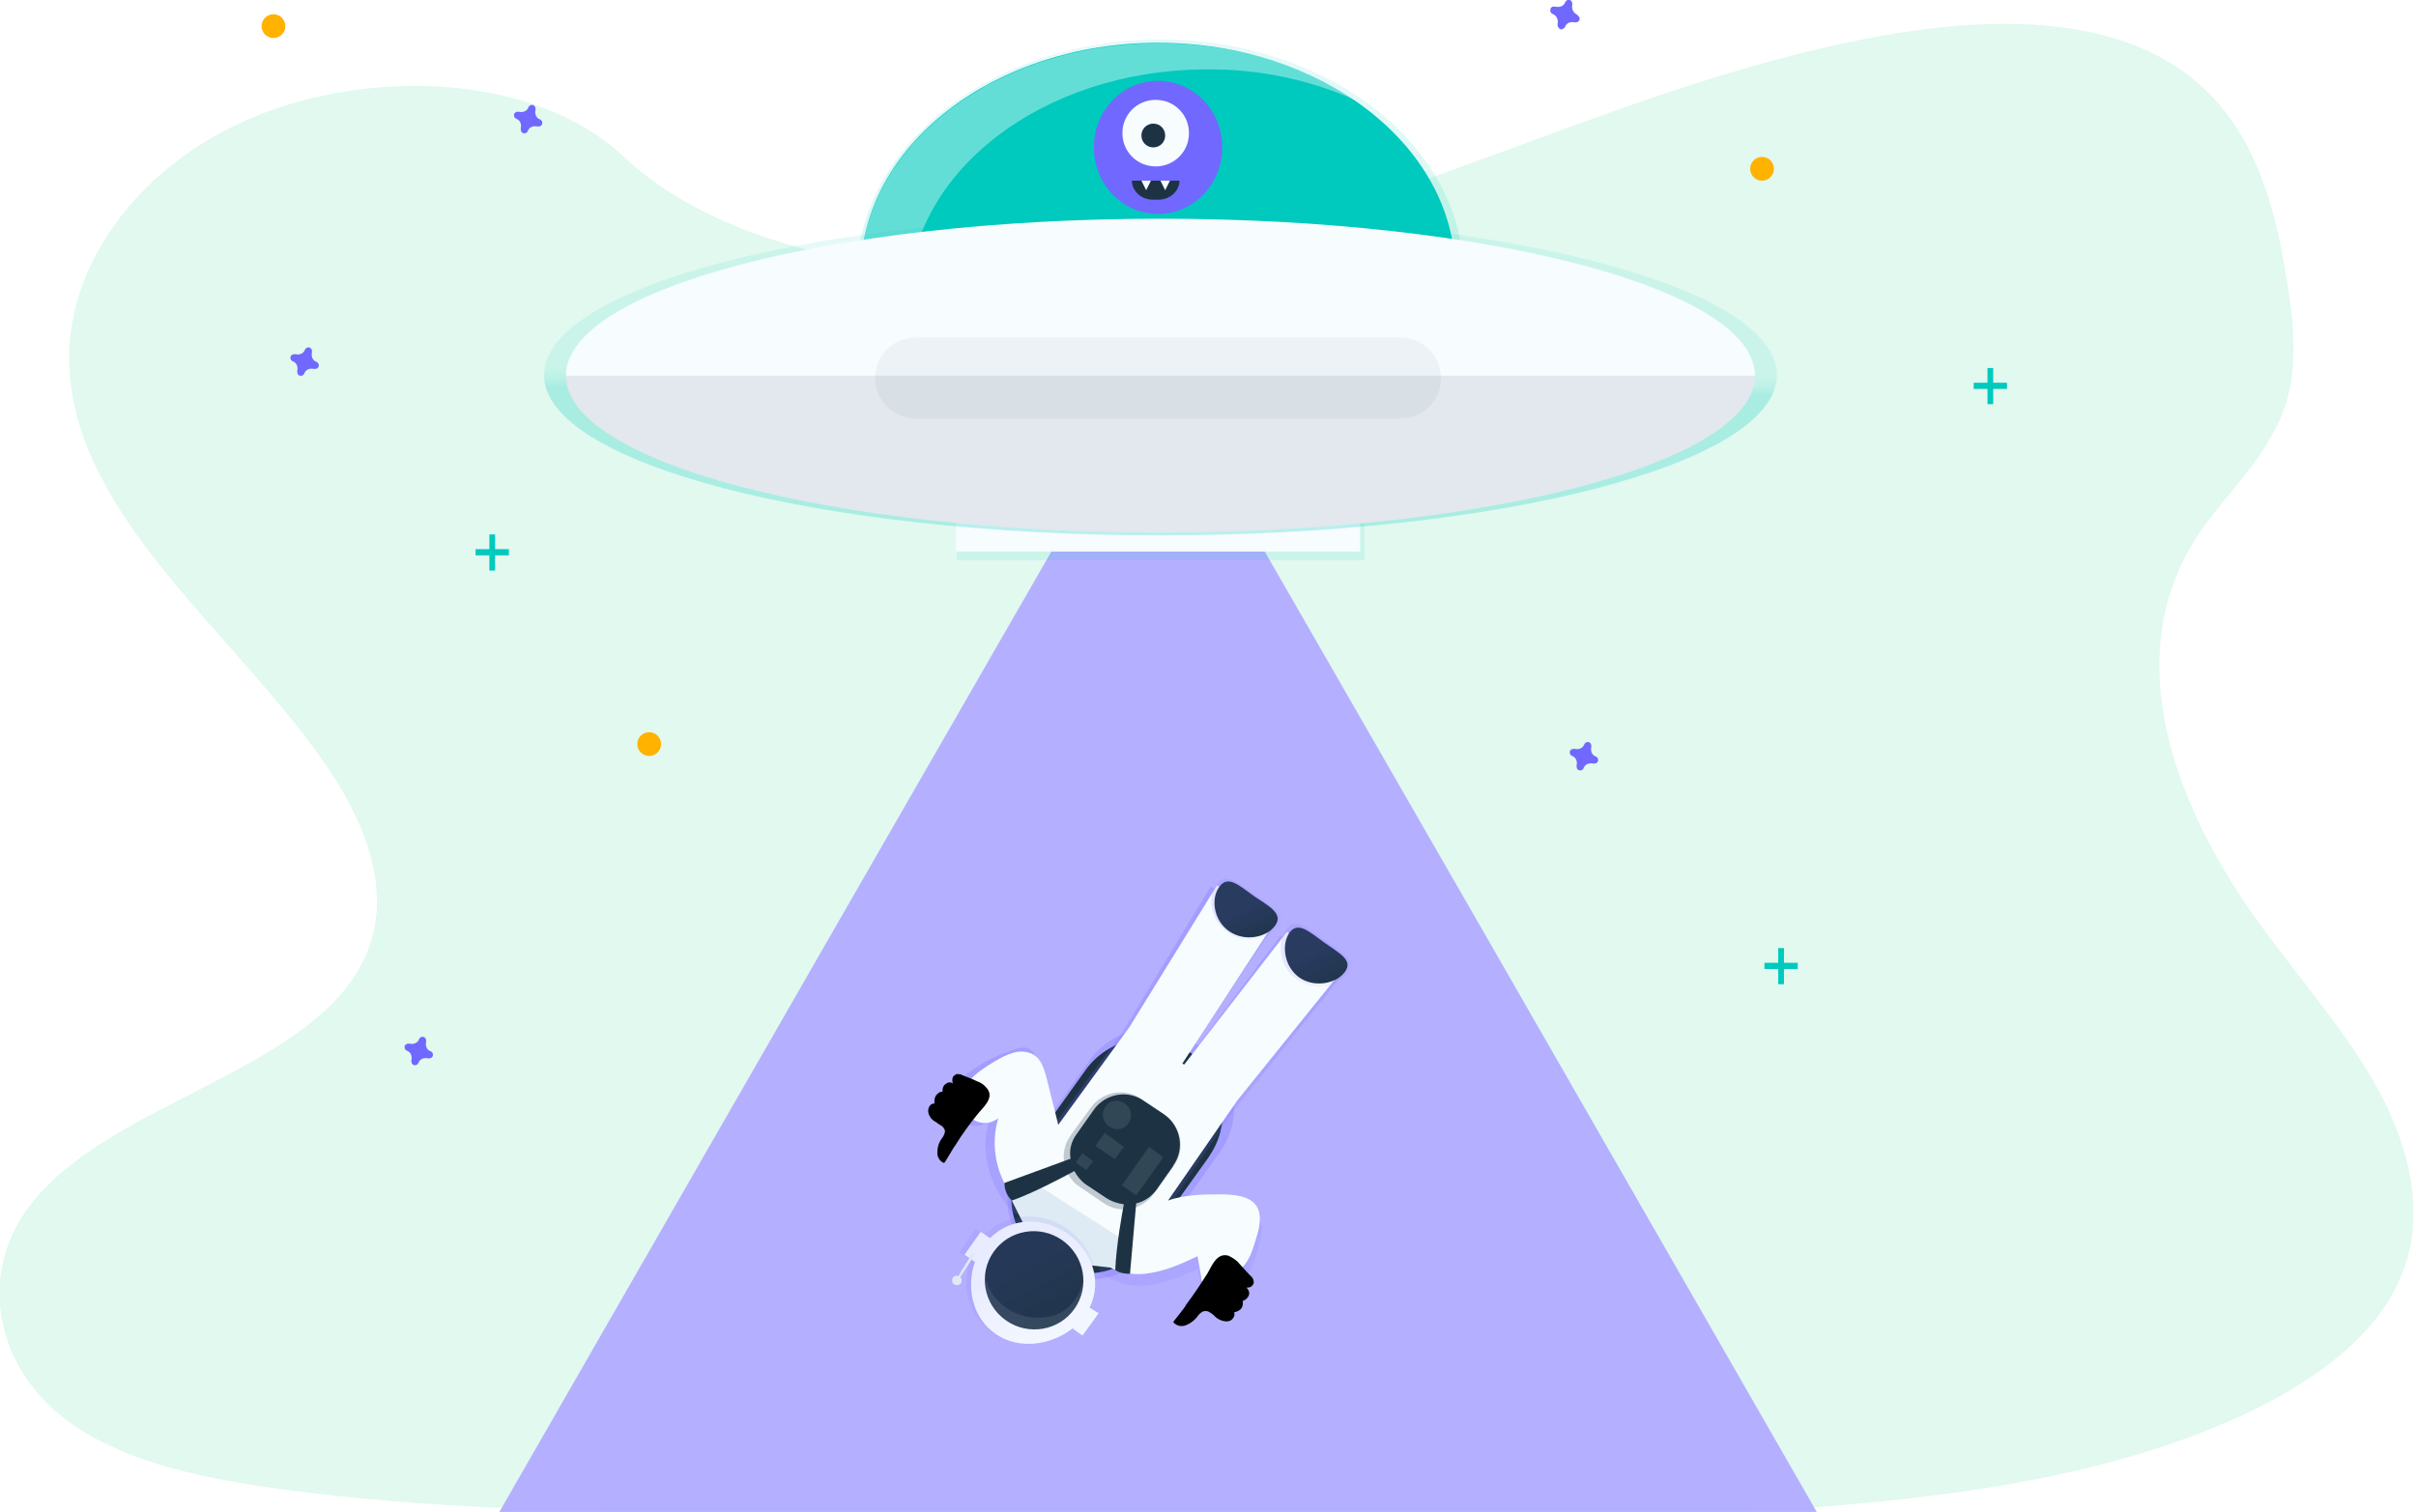
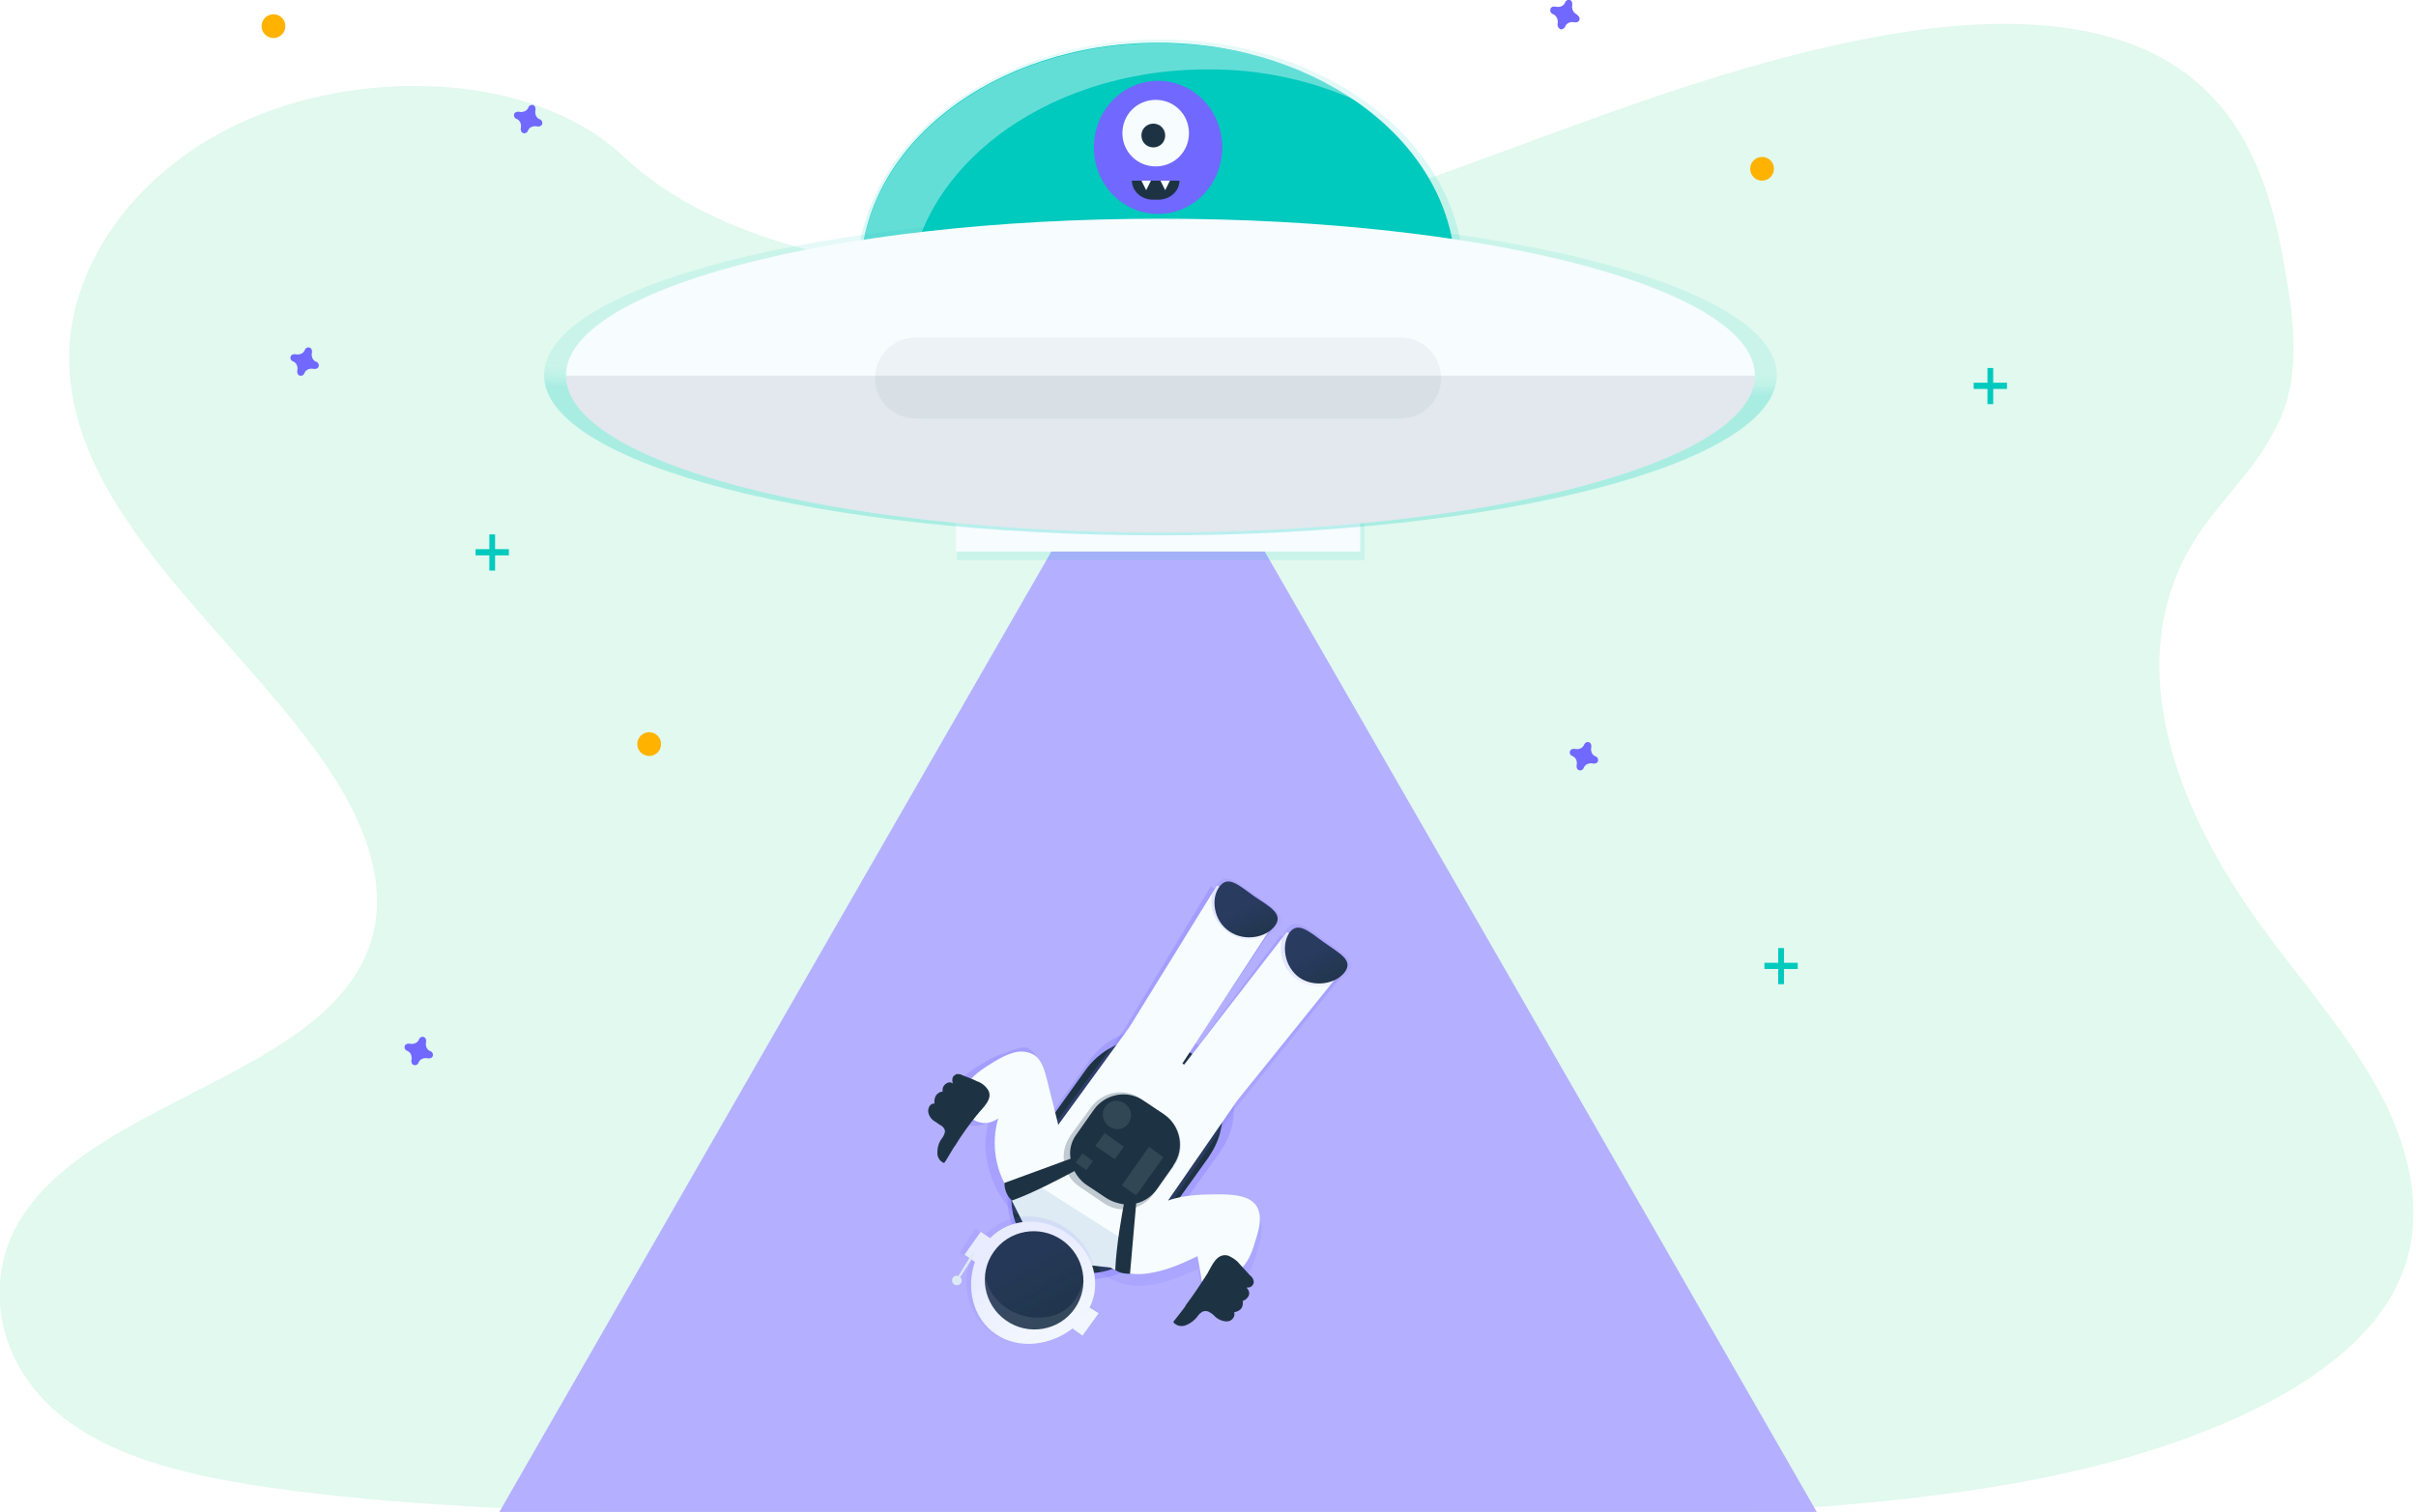
- <svg xmlns="http://www.w3.org/2000/svg" viewBox="0 0 508 318">
-   <style>@keyframes jelling{0%{transform-origin:top center;transform:scale3d(1,1,1)}50%{transform:scale3d(1.15,1,1)}}@keyframes rotating{0%{transform-origin:bottom center;transform:scale(1) rotate(0deg) translateY(0)}20%{transform:scale(.94) rotate(-2deg) translateY(-10px)}40%{transform:scale(1) rotate(2deg) translateY(-8px)}60%{transform:scale(.94) rotate(-4deg) translateY(-6px)}80%{transform:scale(1) rotate(4deg) translateY(-4px)}}@keyframes sliding{0%{transform-origin:center center;transform:rotate(-1.5deg) translateX(-3px)}50%{transform:rotate(0) translateX(0)}}@keyframes blinking{0%{opacity:1}50%{opacity:.1}}.base-color{fill:#b4afff}.base-color-high{fill:#7168ff}.accent-color-high{fill:#00c9bd}.accent-color-low{fill:#e1f9ef}.white{fill:#f7fcff}.grey{fill:#deebf4}.black{fill:#1d3344}.warning{fill:#ffb200}.jelling{animation:jelling 1.5s ease-in-out infinite both}.rotating{animation:rotating 4s ease-in-out infinite alternate both}.sliding{animation:sliding 1s ease-in-out infinite alternate both}.blinking{animation:blinking infinite both}.blinking-short{animation-duration:1s}.blinking-long{animation-delay:1s;animation-duration:2s}</style>
+ <svg xmlns="http://www.w3.org/2000/svg" version="1.1" viewBox="0 0 508 318">
+   <style>
+         .base-color { fill: #b4afff; } .base-color-low { fill: #e9e8ff; } .base-color-high { fill: #7168ff; } .accent-color { fill: #9bebd0; } .accent-color-high { fill: #00c9bd; } .accent-color-low { fill: #e1f9ef; } .white { fill: #f7fcff; } .grey { fill: #deebf4; } .black { fill: #1D3344; } .warning { fill: #ffb200; } .jelling { animation: jelling 1.5s ease-in-out infinite both; } @keyframes jelling { 0%, 100% { transform-origin: top center; transform: scale3d(1, 1, 1); } 50% { transform: scale3d(1.15, 1, 1); } } .rotating { animation: rotating 4s ease-in-out infinite alternate both; } @keyframes rotating { 0%, 100% { transform-origin: bottom center; } 0% { transform: scale(1) rotate(0deg) translateY(0); } 20% { transform: scale(0.94) rotate(-2deg) translateY(-10px); } 40% { transform: scale(1) rotate(2deg) translateY(-8px); } 60% { transform: scale(0.94) rotate(-4deg) translateY(-6px); } 80% { transform: scale(1) rotate(4deg) translateY(-4px); } } .sliding { animation: sliding 1s ease-in-out infinite alternate both; } @keyframes sliding { 0%, 100% { transform-origin: center center; } 0% { transform: rotate(-1.5deg) translateX(-3px); } 50% { transform: rotate(0) translateX(0); } 100% { transform: rotate(1.5deg) translateX(3px); } } .blinking { animation: blinking infinite both; } @keyframes blinking { 0% { opacity: 1; } 50% { opacity: 0.1; } 100% { opacity: 1; } } .blinking-short { animation-duration: 1s; } .blinking-long { animation-delay: 1s; animation-duration: 2s; }
+     </style>
  <path id="space_blob" d="M212.7 57.1c32.5-1 63.5-10.8 93.1-21.5S364.7 13 396.4 7.4c20.4-3.6 43.8-4.2 60.2 6 15.8 9.8 21 26.7 23.7 42.4 2.1 11.8 3.9 24.7-2.4 35.3-3.9 7.7-10.9 14.1-15.8 21.5-16.8 25.6-4.9 57.1 13.3 82.1 8.5 11.7 18.5 22.9 25.1 35.3 6.6 12.5 9.7 26.8 3.9 39.5-5.7 12.6-19.4 22.1-34.1 28.7-30 13.5-65.4 17.4-99.9 19.6-76.3 4.8-153.1 2.8-229.6.6-28.3-.8-56.8-1.6-84.6-5.6-15.5-2.3-31.4-5.8-42.7-14.5-14.3-11-17.8-29.6-8.2-43.4 16-23.1 60.3-28.9 71.5-53.7 6.2-13.7-.2-28.9-9.1-41.5-19.2-27.2-51.4-51-53.1-82.1-1.2-21.3 14.3-42.7 38.3-52.8 25.1-10.6 59.9-9.3 78.4 8.3 19.1 17.9 52.6 24.9 81.4 24z" class="accent-color-low" />
  <path id="cone_of_light" d="M243.5 77l69.3 120.5L382 318H105l69.2-120.5z" class="base-color jelling" />
  <g id="astroboy" class="rotating">
    <g id="backpack">
      <linearGradient id="backpack_sd" x1="-75.739" x2="-74.739" y1="-618.323" y2="-618.323" gradientTransform="matrix(28.6054 -47.9458 -31.2508 -13.5574 -16906.672 -11795.325)" gradientUnits="userSpaceOnUse">
        <stop offset="0" stop-color="#7168ff" stop-opacity=".25" />
        <stop offset=".5" stop-color="#7168ff" stop-opacity=".15" />
        <stop offset="1" stop-color="#7168ff" stop-opacity=".1" />
      </linearGradient>
      <path fill="url(#backpack_sd)" d="M256.6 242.2l-14.5 20.3c-5 6.9-14.6 8.6-21.6 3.8l-1.9-1.2c-7.1-4.9-8.9-14.6-4-21.7 0-.1.1-.1.1-.2l14.5-20.3c5-6.9 14.6-8.6 21.6-3.8l1.9 1.2c7.1 4.9 8.9 14.7 4 21.7-.1.1-.1.1-.1.2z" />
      <path d="M219.8 265l-.4-.2c-7.1-4.9-8.9-14.6-4-21.7 0-.1.1-.1.1-.2l12.8-17.9c5-6.9 14.6-8.7 21.6-3.8l.4.2c7.1 4.9 8.9 14.6 4 21.7 0 .1-.1.1-.1.2l-12.8 17.9c-5 7-14.5 8.7-21.6 3.8z" class="black" />
    </g>
    <g id="body">
      <g id="silhouette">
        <linearGradient id="silhouette_sd" x1="-43.455" x2="-43.057" y1="-595.787" y2="-596.61" gradientTransform="matrix(78.3189 -.9684 .9686 -86.0876 4216.957 -51122.934)" gradientUnits="userSpaceOnUse">
          <stop offset="0" stop-color="#7168ff" stop-opacity=".25" />
          <stop offset=".5" stop-color="#7168ff" stop-opacity=".15" />
          <stop offset="1" stop-color="#7168ff" stop-opacity=".1" />
        </linearGradient>
        <path fill="url(#silhouette_sd)" d="M200.7 234.5c1.4 2.4 5.1 3 7.2 1.4-1.6 5.5-.3 11.7 3.1 16.6.6.8 2 3.1 3.1 2.8 1.1-.4 1.8-1.1 2.5-1.9l15.4 10.8-.4.6c-1.6 2.2.2 3.5 2.8 4.6 2.2.9 4.6 1.2 6.9.9 3.8-.4 7.2-1.9 10.6-3.4l.8 4.6c0 .5.3 1 .6 1.4.5.3 1.1.2 1.6 0 2.3-.8 4.8-1.6 6.5-3.4 1.6-1.8 2.3-4.1 3-6.5.6-2.3 1.6-5.4.1-7.4-1.6-2.1-3.6-3.7-6.2-3.7-4-.1-8.2-.1-12 1.1l13.4-19.8 22.2-27.7-12.6-8.8-21.2 28.3-.4-.2 19.7-29.4-12.8-9-18.4 30.4-14.1 19.2-.1-.5-2.6-9.6c-.6-2-1.2-4.2-3-5.3-1.3-.8-3.8.4-5.2.9-1.4.4-2.8 1.1-4 1.8-2.1 1.3-4.2 2.5-5.7 4.4-1.5 1.8-2.2 4.7-.8 6.8z" />
        <path d="M203 234c.8 1.1 1.9 1.8 3.2 2.1s2.6-.1 3.7-.9c-1.6 5.4-.6 11.3 2.7 16 .5.8 1.7 2.7 2.7 2.5.4-.1 1.3-1.3 1.9-2.3l16.2 11.3-.4.6c-1.6 2.2-.7 2.9 1.7 3.8 2.1.8 4.5 1.1 6.8.7 3.6-.5 7-2 10.3-3.6l.8 4.5c-.1.5.2 1 .6 1.4s1.2.2 1.6-.1c2.3-.8 4.6-1.6 6.4-3.4 1.7-1.8 2.3-4.1 3-6.4.7-2.2 1.2-4.8-.1-6.7-1.5-2-4.4-2.2-6.9-2.3-3.9 0-8 0-11.6 1.3l14.6-21.1 22-27.3-11.6-8.1-21.6 27.9-.4-.2 19.1-29.3-11.8-8.2-18.4 29.8-15 20.6-.1-.5-2.3-9.2c-.5-1.9-1.1-4.1-2.8-5.1-1.3-.7-2.8-.8-4.2-.4-1.4.4-2.7 1.1-3.9 1.8-2.1 1.3-4.1 2.5-5.6 4.4-1.3 1.7-1.9 4.5-.6 6.4z" class="white" />
        <path id="neck" d="M218.7 249.6l-5.9 2.6-.3-.2 2.9 5.8 13.6 8.3 6.3.7.7-6.2z" class="grey" />
      </g>
      <g id="controls">
        <linearGradient id="controls_sd" x1="-77.195" x2="-76.195" y1="-620.789" y2="-620.789" gradientTransform="matrix(10.7936 -19.9472 -19.0035 -9.9431 -10722.664 -7480.22)" gradientUnits="userSpaceOnUse">
          <stop offset="0" stop-color="#1D3344" stop-opacity=".25" />
          <stop offset=".54" stop-color="#1D3344" stop-opacity=".15" />
          <stop offset="1" stop-color="#1D3344" stop-opacity=".1" />
        </linearGradient>
        <path fill="url(#controls_sd)" d="M246.8 245.3l-4.3 5.9c-2.4 3.3-7.1 4.2-10.5 1.8l-5-3.4c-3.5-2.3-4.4-7.2-2-10.6 0-.1.1-.1.1-.2l4.3-5.9c2.4-3.3 7.1-4.2 10.5-1.8l5 3.4c3.5 2.3 4.4 7.2 2 10.6-.1.1-.1.1-.1.2z" />
        <path d="M244.8 234.4l-4.2-2.8c-3.4-2.5-8.2-1.6-10.6 1.8l-3.6 5.1c-1.2 1.6-1.6 3.4-1.3 5.2l-13.9 5.1s-.1 2.3 1.6 3.7c4.5-1.6 10.9-5 13.1-6.2.6 1.1 1.4 2.1 2.4 2.8l4.2 2.8c1.2.8 2.5 1.2 3.8 1.4-.3 1.6-1.6 8.6-1.8 13.8 1 .7 2 .8 3.1.8l1.3-14.8c1.7-.4 3.2-1.4 4.3-2.9l3.5-5v-.1c2.5-3.5 1.5-8.3-1.9-10.7z" class="black" />
-         <path d="M241.6 241.2l-5.7 8.1 3 2.1 5.7-8zm-9.3-2.9l-2 2.7 4.1 2.8 1.9-2.6zm-6.1 6.2l2.2 1.6 1.4-1.9-2.2-1.6zm7-7.6c1.4 1 3.2.7 4.1-.7s.6-3.1-.8-4.1-3.2-.7-4.1.7c-.9 1.3-.6 3.1.8 4.1z" class="white" opacity=".1" />
+         <path d="M241.6 241.2l-5.7 8.1 3 2.1 5.7-8zM232.3 238.3l-2 2.7 4.1 2.8 1.9-2.6zM226.2 244.5l2.2 1.6 1.4-1.9-2.2-1.6zM233.2 236.9c1.4 1 3.2.7 4.1-.7s.6-3.1-.8-4.1-3.2-.7-4.1.7c-.9 1.3-.6 3.1.8 4.1z" class="white" opacity=".1" />
      </g>
-       <path d="M246.7 278.1c.7.8 1.8 1 2.7.6 1-.4 1.7-1 2.3-1.7.3-.5.7-.9 1.3-1.2.5-.1 1-.1 1.5.3.4.2.8.6 1.2 1 .6.5 1.6.9 2.5.8s1.6-1.1 1.3-1.9c.6-.1 1.2-.4 1.5-.8s.4-1.1.3-1.6c.5-.1 1.1-.6 1.3-1.2.2-.6-.1-1.2-.5-1.6.4 0 .8 0 1.1-.3.3-.3.5-.6.4-1.1s-.4-.9-.8-1.2c-.7-.8-1.5-1.6-2.2-2.4-.6-.8-1.5-1.3-2.3-1.7-2.5-.7-3.5 2.2-4.4 3.7-1.4 2.2-2.9 4.5-4.5 6.6-.1.5-2.8 3.6-2.7 3.7zm-48.2-33.5c-.9-.3-1.5-1.3-1.4-2.3 0-1 .3-2 .9-2.8.4-.5.6-1 .7-1.5 0-.5-.3-.9-.7-1.2-.4-.2-.8-.5-1.2-.8-.8-.4-1.4-1.1-1.6-2-.2-.9.4-2 1.3-1.9-.1-.6 0-1.2.3-1.7.4-.5.8-.8 1.4-.8-.1-.6.1-1.2.6-1.6.5-.4 1.1-.5 1.6-.1-.2-.3-.2-.8-.1-1.2.1-.4.5-.6.8-.8.5 0 .9 0 1.4.3 1 .4 1.9.7 2.9 1.2.9.3 1.6.8 2.2 1.6 1.5 2-1 4-2.1 5.4-1.7 2.1-3.3 4.3-4.7 6.6-.2.1-2.1 3.6-2.3 3.6z" id="hands" />
+       <g id="hands" class="black">
+         <path d="M246.7 278.1c.7.8 1.8 1 2.7.6 1-.4 1.7-1 2.3-1.7.3-.5.7-.9 1.3-1.2.5-.1 1-.1 1.5.3.4.2.8.6 1.2 1 .6.5 1.6.9 2.5.8s1.6-1.1 1.3-1.9c.6-.1 1.2-.4 1.5-.8s.4-1.1.3-1.6c.5-.1 1.1-.6 1.3-1.2.2-.6-.1-1.2-.5-1.6.4 0 .8 0 1.1-.3.3-.3.5-.6.4-1.1s-.4-.9-.8-1.2c-.7-.8-1.5-1.6-2.2-2.4-.6-.8-1.5-1.3-2.3-1.7-2.5-.7-3.5 2.2-4.4 3.7-1.4 2.2-2.9 4.5-4.5 6.6-.1.5-2.8 3.6-2.7 3.7z" />
+         <path d="M198.5 244.6c-.9-.3-1.5-1.3-1.4-2.3 0-1 .3-2 .9-2.8.4-.5.6-1 .7-1.5 0-.5-.3-.9-.7-1.2-.4-.2-.8-.5-1.2-.8-.8-.4-1.4-1.1-1.6-2-.2-.9.4-2 1.3-1.9-.1-.6 0-1.2.3-1.7.4-.5.8-.8 1.4-.8-.1-.6.1-1.2.6-1.6.5-.4 1.1-.5 1.6-.1-.2-.3-.2-.8-.1-1.2.1-.4.5-.6.8-.8.5 0 .9 0 1.4.3 1 .4 1.9.7 2.9 1.2.9.3 1.6.8 2.2 1.6 1.5 2-1 4-2.1 5.4-1.7 2.1-3.3 4.3-4.7 6.6-.2.1-2.1 3.6-2.3 3.6z" />
+       </g>
      <g id="feats">
        <g id="feat_dx">
          <path d="M271.1 196.2c1.8-2.5 4.1-.3 7.3 2s6.2 3.7 4.4 6.2c-1.8 2.5-6.4 3.4-9.6 1.2-3.2-2.3-3.8-6.9-2.1-9.4z" class="black" />
-           <linearGradient id="feat_dx_sd" x1="-25.987" x2="-25.668" y1="-742.201" y2="-742.689" gradientTransform="matrix(15.1764 .3213 -.3213 -12.5989 431.153 -9142.111)" gradientUnits="userSpaceOnUse">
+           <linearGradient id="feat_dx_sd" x1="-25.987" x2="-25.668" y1="-742.201" y2="-742.689" gradientTransform="matrix(15.1764 .3213 -.3213 -12.5989 431.1532 -9142.111)" gradientUnits="userSpaceOnUse">
            <stop offset="0" stop-color="#7168ff" stop-opacity=".15" />
            <stop offset=".5" stop-color="#7168ff" stop-opacity=".1" />
            <stop offset="1" stop-color="#7168ff" stop-opacity=".05" />
          </linearGradient>
          <path fill="url(#feat_dx_sd)" d="M270.4 195.6c2-2.9 4.6-.3 8.2 2.2 3.6 2.6 6.9 4.1 4.9 6.8-2.1 2.9-7.1 4-10.8 1.4-3.6-2.5-4.3-7.6-2.3-10.4z" />
        </g>
        <g id="feat-sx">
          <path d="M256.4 186.5c1.8-2.5 4.1-.3 7.3 2 3.3 2.2 6.2 3.7 4.4 6.2-1.8 2.5-6.4 3.4-9.6 1.2-3.3-2.2-4-6.9-2.1-9.4z" class="black" />
-           <linearGradient id="feat_sx_sd" x1="-42.759" x2="-42.44" y1="-753.066" y2="-753.513" gradientTransform="matrix(15.146 .9067 .02603 -12.0671 927.844 -8857.667)" gradientUnits="userSpaceOnUse">
+           <linearGradient id="feat_sx_sd" x1="-42.759" x2="-42.44" y1="-753.066" y2="-753.513" gradientTransform="matrix(15.146 .9067 .02603 -12.0671 927.8443 -8857.667)" gradientUnits="userSpaceOnUse">
            <stop offset="0" stop-color="#7168ff" stop-opacity=".15" />
            <stop offset=".54" stop-color="#7168ff" stop-opacity=".1" />
            <stop offset="1" stop-color="#7168ff" stop-opacity=".05" />
          </linearGradient>
          <path fill="url(#feat_sx_sd)" d="M255.9 185.9c2-2.6 4.6 0 8.1 2.4s6.8 4.2 4.7 6.8c-2.1 2.6-7.2 3.6-10.7.9-3.6-2.7-4.2-7.5-2.1-10.1z" />
        </g>
      </g>
    </g>
    <g id="helmet">
      <path d="M202.8 263.9l2.2 1.5c-1.9 5.4-.5 11.9 4.4 15.2 4.8 3.3 11.5 2.4 16.1-1.2l2.1 1.5 3.4-4.7-1.9-1.2c2.7-5.5.6-11.8-4.6-15.5-5.3-3.7-12.1-3.4-16.3.9l-2-1.3-3.4 4.8z" class="white" />
-       <ellipse cx="217.4" cy="269.3" class="black" rx="10.3" ry="10.4" transform="rotate(-54.972 217.39 269.257)" />
+       <ellipse cx="217.4" cy="269.3" class="black" rx="10.3" ry="10.4" transform="matrix(.574 -.8189 .8189 .574 -127.878 292.7345)" />
      <path d="M211.8 275.2c-2.8-1.8-4.5-4.6-4.7-7.6-.8 3.6.7 7.4 4 9.9 3.3 2.3 7.9 3 11.5 1.1 3.4-1.8 5.3-5.2 5.1-9-.8 3.1-2.6 5.8-5.9 7-3.3 1-7.1.6-10-1.4z" class="white" opacity=".1" />
      <linearGradient id="helmet_sd" x1="-36.897" x2="-36.471" y1="-619.773" y2="-620.454" gradientTransform="matrix(30.5446 .4512 -.4512 -26.925 1061.789 -16404.334)" gradientUnits="userSpaceOnUse">
        <stop offset="0" stop-color="#7168ff" stop-opacity=".1" />
        <stop offset=".5" stop-color="#7168ff" stop-opacity=".05" />
        <stop offset="1" stop-color="#7168ff" stop-opacity=".025" />
      </linearGradient>
      <path fill="url(#helmet_sd)" d="M201.8 263.4l2.3 1.6c-2.1 5.8-.4 12 4.6 15.5 5 3.4 11.6 2.8 16.5-1.1l2.2 1.5 3.6-5-2-1.3c2.9-5.8.9-12.4-4.7-16.2-5.6-3.8-12.6-3.4-17.2 1.3l-2-1.3-3.3 5z" />
      <path d="M205 263.8l-.5-.3-3 4.9c-.1 0-.2-.1-.3-.1-.6 0-1 .4-1 1s.4 1 1 1 1-.4 1-1c0-.3-.1-.5-.3-.7l3.1-4.8z" class="grey" />
    </g>
  </g>
  <g id="spaceship" class="sliding">
-     <linearGradient id="spaceship_sd" x1="-521.661" x2="-521.661" y1="413.891" y2="414.891" gradientTransform="matrix(127.5298 0 0 -99.5263 66771.383 41300.91)" gradientUnits="userSpaceOnUse">
-       <stop offset="0" stop-color="#00c9bd" stop-opacity=".25" />
-       <stop offset=".5" stop-color="#00c9bd" stop-opacity=".15" />
-       <stop offset="1" stop-color="#00c9bd" stop-opacity=".1" />
-     </linearGradient>
-     <ellipse cx="244" cy="58.1" fill="url(#spaceship_sd)" rx="63.8" ry="49.8" />
-     <ellipse cx="243.5" cy="57.5" class="accent-color-high" rx="62.5" ry="48.5" />
-     <path d="M191 63.3c0-26.9 28.1-48.7 62.8-48.7 10.8-.1 21.4 2.1 31.3 6.5-11-7.5-25.5-12-41.2-12C209.1 9 181 30.8 181 57.7c0 18.1 12.7 33.9 31.5 42.3-13.2-8.9-21.5-22.1-21.5-36.7z" class="white" opacity=".4" />
-     <linearGradient id="spaceship_bottom_sd" x1="-541.7" x2="-541.695" y1="214.483" y2="214.494" gradientTransform="matrix(85.6841 0 0 -8.7885 46622.676 2006.088)" gradientUnits="userSpaceOnUse">
-       <stop offset="0" stop-color="#00c9bd" stop-opacity=".25" />
-       <stop offset=".5" stop-color="#00c9bd" stop-opacity=".15" />
-       <stop offset="1" stop-color="#00c9bd" stop-opacity=".1" />
-     </linearGradient>
-     <path fill="url(#spaceship_bottom_sd)" d="M201.2 109h85.7v8.8h-85.7z" />
-     <path d="M201 107h85v9h-85z" class="white" />
-     <linearGradient id="spaceship_shape_sd" x1="-457.105" x2="-457.103" y1="372.83" y2="372.898" gradientTransform="matrix(259.2822 0 0 -67.4856 118762.883 25243.09)" gradientUnits="userSpaceOnUse">
-       <stop offset="0" stop-color="#00c9bd" stop-opacity=".25" />
-       <stop offset=".5" stop-color="#00c9bd" stop-opacity=".15" />
-       <stop offset="1" stop-color="#00c9bd" stop-opacity=".1" />
-     </linearGradient>
-     <ellipse cx="244" cy="78.9" fill="url(#spaceship_shape_sd)" rx="129.6" ry="33.7" />
-     <path d="M244 46c-69 0-125 14.8-125 33h250c0-18.2-56-33-125-33zm0 66c69 0 125-14.8 125-33H119c0 18.2 56 33 125 33z" class="white" />
-     <path d="M244 112c69 0 125-14.8 125-33H119c0 18.2 56 33 125 33z" class="black" opacity=".1" />
-     <path d="M192.5 71h102c4.7 0 8.5 3.8 8.5 8.5s-3.8 8.5-8.5 8.5h-102c-4.7 0-8.5-3.8-8.5-8.5s3.8-8.5 8.5-8.5z" class="black" opacity=".05" />
+     <g>
+       <linearGradient id="spaceship_sd" x1="-521.661" x2="-521.661" y1="413.891" y2="414.891" gradientTransform="matrix(127.5298 0 0 -99.5263 66771.383 41300.91)" gradientUnits="userSpaceOnUse">
+         <stop offset="0" stop-color="#00c9bd" stop-opacity=".25" />
+         <stop offset=".5" stop-color="#00c9bd" stop-opacity=".15" />
+         <stop offset="1" stop-color="#00c9bd" stop-opacity=".1" />
+       </linearGradient>
+       <ellipse cx="244" cy="58.1" fill="url(#spaceship_sd)" rx="63.8" ry="49.8" />
+       <ellipse cx="243.5" cy="57.5" class="accent-color-high" rx="62.5" ry="48.5" />
+       <path d="M191 63.3c0-26.9 28.1-48.7 62.8-48.7 10.8-.1 21.4 2.1 31.3 6.5-11-7.5-25.5-12-41.2-12C209.1 9 181 30.8 181 57.7c0 18.1 12.7 33.9 31.5 42.3-13.2-8.9-21.5-22.1-21.5-36.7z" class="white" opacity=".4" />
+     </g>
+     <g>
+       <linearGradient id="spaceship_bottom_sd" x1="-541.7" x2="-541.695" y1="214.483" y2="214.494" gradientTransform="matrix(85.6841 0 0 -8.7885 46622.676 2006.088)" gradientUnits="userSpaceOnUse">
+         <stop offset="0" stop-color="#00c9bd" stop-opacity=".25" />
+         <stop offset=".5" stop-color="#00c9bd" stop-opacity=".15" />
+         <stop offset="1" stop-color="#00c9bd" stop-opacity=".1" />
+       </linearGradient>
+       <path fill="url(#spaceship_bottom_sd)" d="M201.2 109h85.7v8.8h-85.7z" />
+       <path d="M201 107h85v9h-85z" class="white" />
+       <linearGradient id="spaceship_shape_sd" x1="-457.105" x2="-457.103" y1="372.83" y2="372.898" gradientTransform="matrix(259.2822 0 0 -67.4856 118762.883 25243.09)" gradientUnits="userSpaceOnUse">
+         <stop offset="0" stop-color="#00c9bd" stop-opacity=".25" />
+         <stop offset=".5" stop-color="#00c9bd" stop-opacity=".15" />
+         <stop offset="1" stop-color="#00c9bd" stop-opacity=".1" />
+       </linearGradient>
+       <ellipse cx="244" cy="78.9" fill="url(#spaceship_shape_sd)" rx="129.6" ry="33.7" />
+       <path d="M244 46c-69 0-125 14.8-125 33h250c0-18.2-56-33-125-33zM244 112c69 0 125-14.8 125-33H119c0 18.2 56 33 125 33z" class="white" />
+       <path d="M244 112c69 0 125-14.8 125-33H119c0 18.2 56 33 125 33z" class="black" opacity=".1" />
+       <path d="M192.5 71h102c4.7 0 8.5 3.8 8.5 8.5s-3.8 8.5-8.5 8.5h-102c-4.7 0-8.5-3.8-8.5-8.5s3.8-8.5 8.5-8.5z" class="black" opacity=".05" />
+     </g>
    <g id="alien">
      <path d="M243.5 45C236 45 230 38.7 230 31s6-14 13.5-14S257 23.3 257 31s-6 14-13.5 14z" class="base-color-high" />
      <path d="M243 35c-3.9 0-7-3.1-7-7s3.1-7 7-7 7 3.1 7 7-3.1 7-7 7z" class="white" />
-       <path d="M242.5 31c-1.4 0-2.5-1.1-2.5-2.5s1.1-2.5 2.5-2.5 2.5 1.1 2.5 2.5-1.1 2.5-2.5 2.5zm-4.5 7h10c0 2.2-2 4-4.4 4h-1.2c-2.4 0-4.4-1.8-4.4-4z" class="black" />
-       <path d="M240 38l1 2 1-2zm4 0l1 2 1-2z" class="white" />
+       <path d="M242.5 31c-1.4 0-2.5-1.1-2.5-2.5s1.1-2.5 2.5-2.5 2.5 1.1 2.5 2.5-1.1 2.5-2.5 2.5zM238 38h10c0 2.2-2 4-4.4 4h-1.2c-2.4 0-4.4-1.8-4.4-4z" class="black" />
+       <path d="M240 38l1 2 1-2zM244 38l1 2 1-2z" class="white" />
    </g>
  </g>
-   <path d="M113.5 25.1c-.8-.3-1.1-1.2-.9-2v-.2c0-.4-.2-.7-.5-.8s-.7 0-.9.3c0 .1-.1.1-.1.2-.3.8-1.2 1.1-2 .9h-.2c-.4 0-.7.2-.8.5s0 .7.3.9c.1 0 .1.1.2.1.8.3 1.1 1.2.9 2v.2c0 .4.2.7.5.8s.7 0 .9-.3c0-.1.1-.1.1-.2.3-.8 1.2-1.1 2-.9h.2c.4 0 .7-.2.8-.5s0-.7-.3-.9c-.1-.1-.1-.1-.2-.1zm222 134c-.8-.3-1.1-1.2-.9-2v-.2c0-.4-.2-.7-.5-.8s-.7 0-.9.3c0 .1-.1.1-.1.2-.3.8-1.2 1.1-2 .9h-.2c-.4 0-.7.2-.8.5-.1.3 0 .7.3.9.1 0 .1.1.2.1.8.3 1.1 1.2.9 2v.2c0 .4.2.7.5.8s.7 0 .9-.3c0-.1.1-.1.1-.2.3-.8 1.2-1.1 2-.9h.2c.4 0 .7-.2.8-.5.1-.3 0-.7-.3-.9-.1-.1-.1-.1-.2-.1zm-245 62c-.8-.3-1.1-1.2-.9-2v-.2c0-.4-.2-.7-.5-.8s-.7 0-.9.3c0 .1-.1.1-.1.2-.3.8-1.2 1.1-2 .9h-.2c-.4 0-.7.2-.8.5s0 .7.3.9c.1 0 .1.1.2.1.8.3 1.1 1.2.9 2v.2c0 .4.2.7.5.8s.7 0 .9-.3c0-.1.1-.1.1-.2.3-.8 1.2-1.1 2-.9h.2c.4 0 .7-.2.8-.5s0-.7-.3-.9c-.1-.1-.1-.1-.2-.1zm-24-145c-.8-.3-1.1-1.2-.9-2v-.2c0-.4-.2-.7-.5-.8-.3-.1-.7 0-.9.3 0 .1-.1.1-.1.2-.3.8-1.2 1.1-2 .9h-.2c-.4 0-.7.2-.8.5s0 .7.3.9c.1 0 .1.1.2.1.8.3 1.1 1.2.9 2v.2c0 .4.2.7.5.8.3.1.7 0 .9-.3 0-.1.1-.1.1-.2.3-.8 1.2-1.1 2-.9h.2c.4 0 .7-.2.8-.5s0-.7-.3-.9c-.1-.1-.1-.1-.2-.1zM331.5 3c-.7-.3-1.1-1.2-.9-2V.8c0-.4-.2-.7-.5-.8s-.7 0-.9.3c0 0-.1.1-.1.2-.3.8-1.2 1.1-2 .9h-.2c-.4-.1-.8.1-.9.5s0 .8.4 1c0 0 .1.1.2.1.7.3 1.1 1.2.9 2v.2c0 .4.2.7.5.9s.7 0 1-.3c0 0 .1-.1.1-.2.3-.8 1.2-1.1 2-.9h.2c.4 0 .7-.2.8-.5s0-.7-.3-.9l-.3-.3z" class="base-color-high blinking blinking-short" />
+   <path d="M113.5 25.1c-.8-.3-1.1-1.2-.9-2v-.2c0-.4-.2-.7-.5-.8s-.7 0-.9.3c0 .1-.1.1-.1.2-.3.8-1.2 1.1-2 .9h-.2c-.4 0-.7.2-.8.5s0 .7.3.9c.1 0 .1.1.2.1.8.3 1.1 1.2.9 2v.2c0 .4.2.7.5.8s.7 0 .9-.3c0-.1.1-.1.1-.2.3-.8 1.2-1.1 2-.9h.2c.4 0 .7-.2.8-.5s0-.7-.3-.9c-.1-.1-.1-.1-.2-.1zM335.5 159.1c-.8-.3-1.1-1.2-.9-2v-.2c0-.4-.2-.7-.5-.8s-.7 0-.9.3c0 .1-.1.1-.1.2-.3.8-1.2 1.1-2 .9h-.2c-.4 0-.7.2-.8.5-.1.3 0 .7.3.9.1 0 .1.1.2.1.8.3 1.1 1.2.9 2v.2c0 .4.2.7.5.8s.7 0 .9-.3c0-.1.1-.1.1-.2.3-.8 1.2-1.1 2-.9h.2c.4 0 .7-.2.8-.5.1-.3 0-.7-.3-.9-.1-.1-.1-.1-.2-.1zM90.5 221.1c-.8-.3-1.1-1.2-.9-2v-.2c0-.4-.2-.7-.5-.8s-.7 0-.9.3c0 .1-.1.1-.1.2-.3.8-1.2 1.1-2 .9h-.2c-.4 0-.7.2-.8.5s0 .7.3.9c.1 0 .1.1.2.1.8.3 1.1 1.2.9 2v.2c0 .4.2.7.5.8s.7 0 .9-.3c0-.1.1-.1.1-.2.3-.8 1.2-1.1 2-.9h.2c.4 0 .7-.2.8-.5s0-.7-.3-.9c-.1-.1-.1-.1-.2-.1zM66.5 76.1c-.8-.3-1.1-1.2-.9-2v-.2c0-.4-.2-.7-.5-.8-.3-.1-.7 0-.9.3 0 .1-.1.1-.1.2-.3.8-1.2 1.1-2 .9h-.2c-.4 0-.7.2-.8.5s0 .7.3.9c.1 0 .1.1.2.1.8.3 1.1 1.2.9 2v.2c0 .4.2.7.5.8.3.1.7 0 .9-.3 0-.1.1-.1.1-.2.3-.8 1.2-1.1 2-.9h.2c.4 0 .7-.2.8-.5s0-.7-.3-.9c-.1-.1-.1-.1-.2-.1zM331.5 3c-.7-.3-1.1-1.2-.9-2V.8c0-.4-.2-.7-.5-.8s-.7 0-.9.3c0 0-.1.1-.1.2-.3.8-1.2 1.1-2 .9h-.2c-.4-.1-.8.1-.9.5s0 .8.4 1c0 0 .1.1.2.1.7.3 1.1 1.2.9 2v.2c0 .4.2.7.5.9s.7 0 1-.3c0 0 .1-.1.1-.2.3-.8 1.2-1.1 2-.9h.2c.4 0 .7-.2.8-.5s0-.7-.3-.9l-.3-.3z" class="base-color-high blinking blinking-short" />
  <g class="accent-color-high">
    <path d="M102.9 112.4h1.2v7.6h-1.2z" />
-     <path d="M107 115.5v1.3h-7v-1.3zm310.9-38.1h1.2V85h-1.2z" />
-     <path d="M422 80.5v1.3h-7v-1.3zm-48.1 118.9h1.2v7.6h-1.2z" />
+     <path d="M107 115.5v1.3h-7v-1.3zM417.9 77.4h1.2V85h-1.2z" />
+     <path d="M422 80.5v1.3h-7v-1.3zM373.9 199.4h1.2v7.6h-1.2z" />
    <path d="M378 202.5v1.3h-7v-1.3z" />
  </g>
  <g class="warning blinking blinking-long">
    <circle cx="370.5" cy="35.5" r="2.5" />
    <circle cx="57.5" cy="5.5" r="2.5" />
    <circle cx="136.5" cy="156.5" r="2.5" />
  </g>
</svg>
